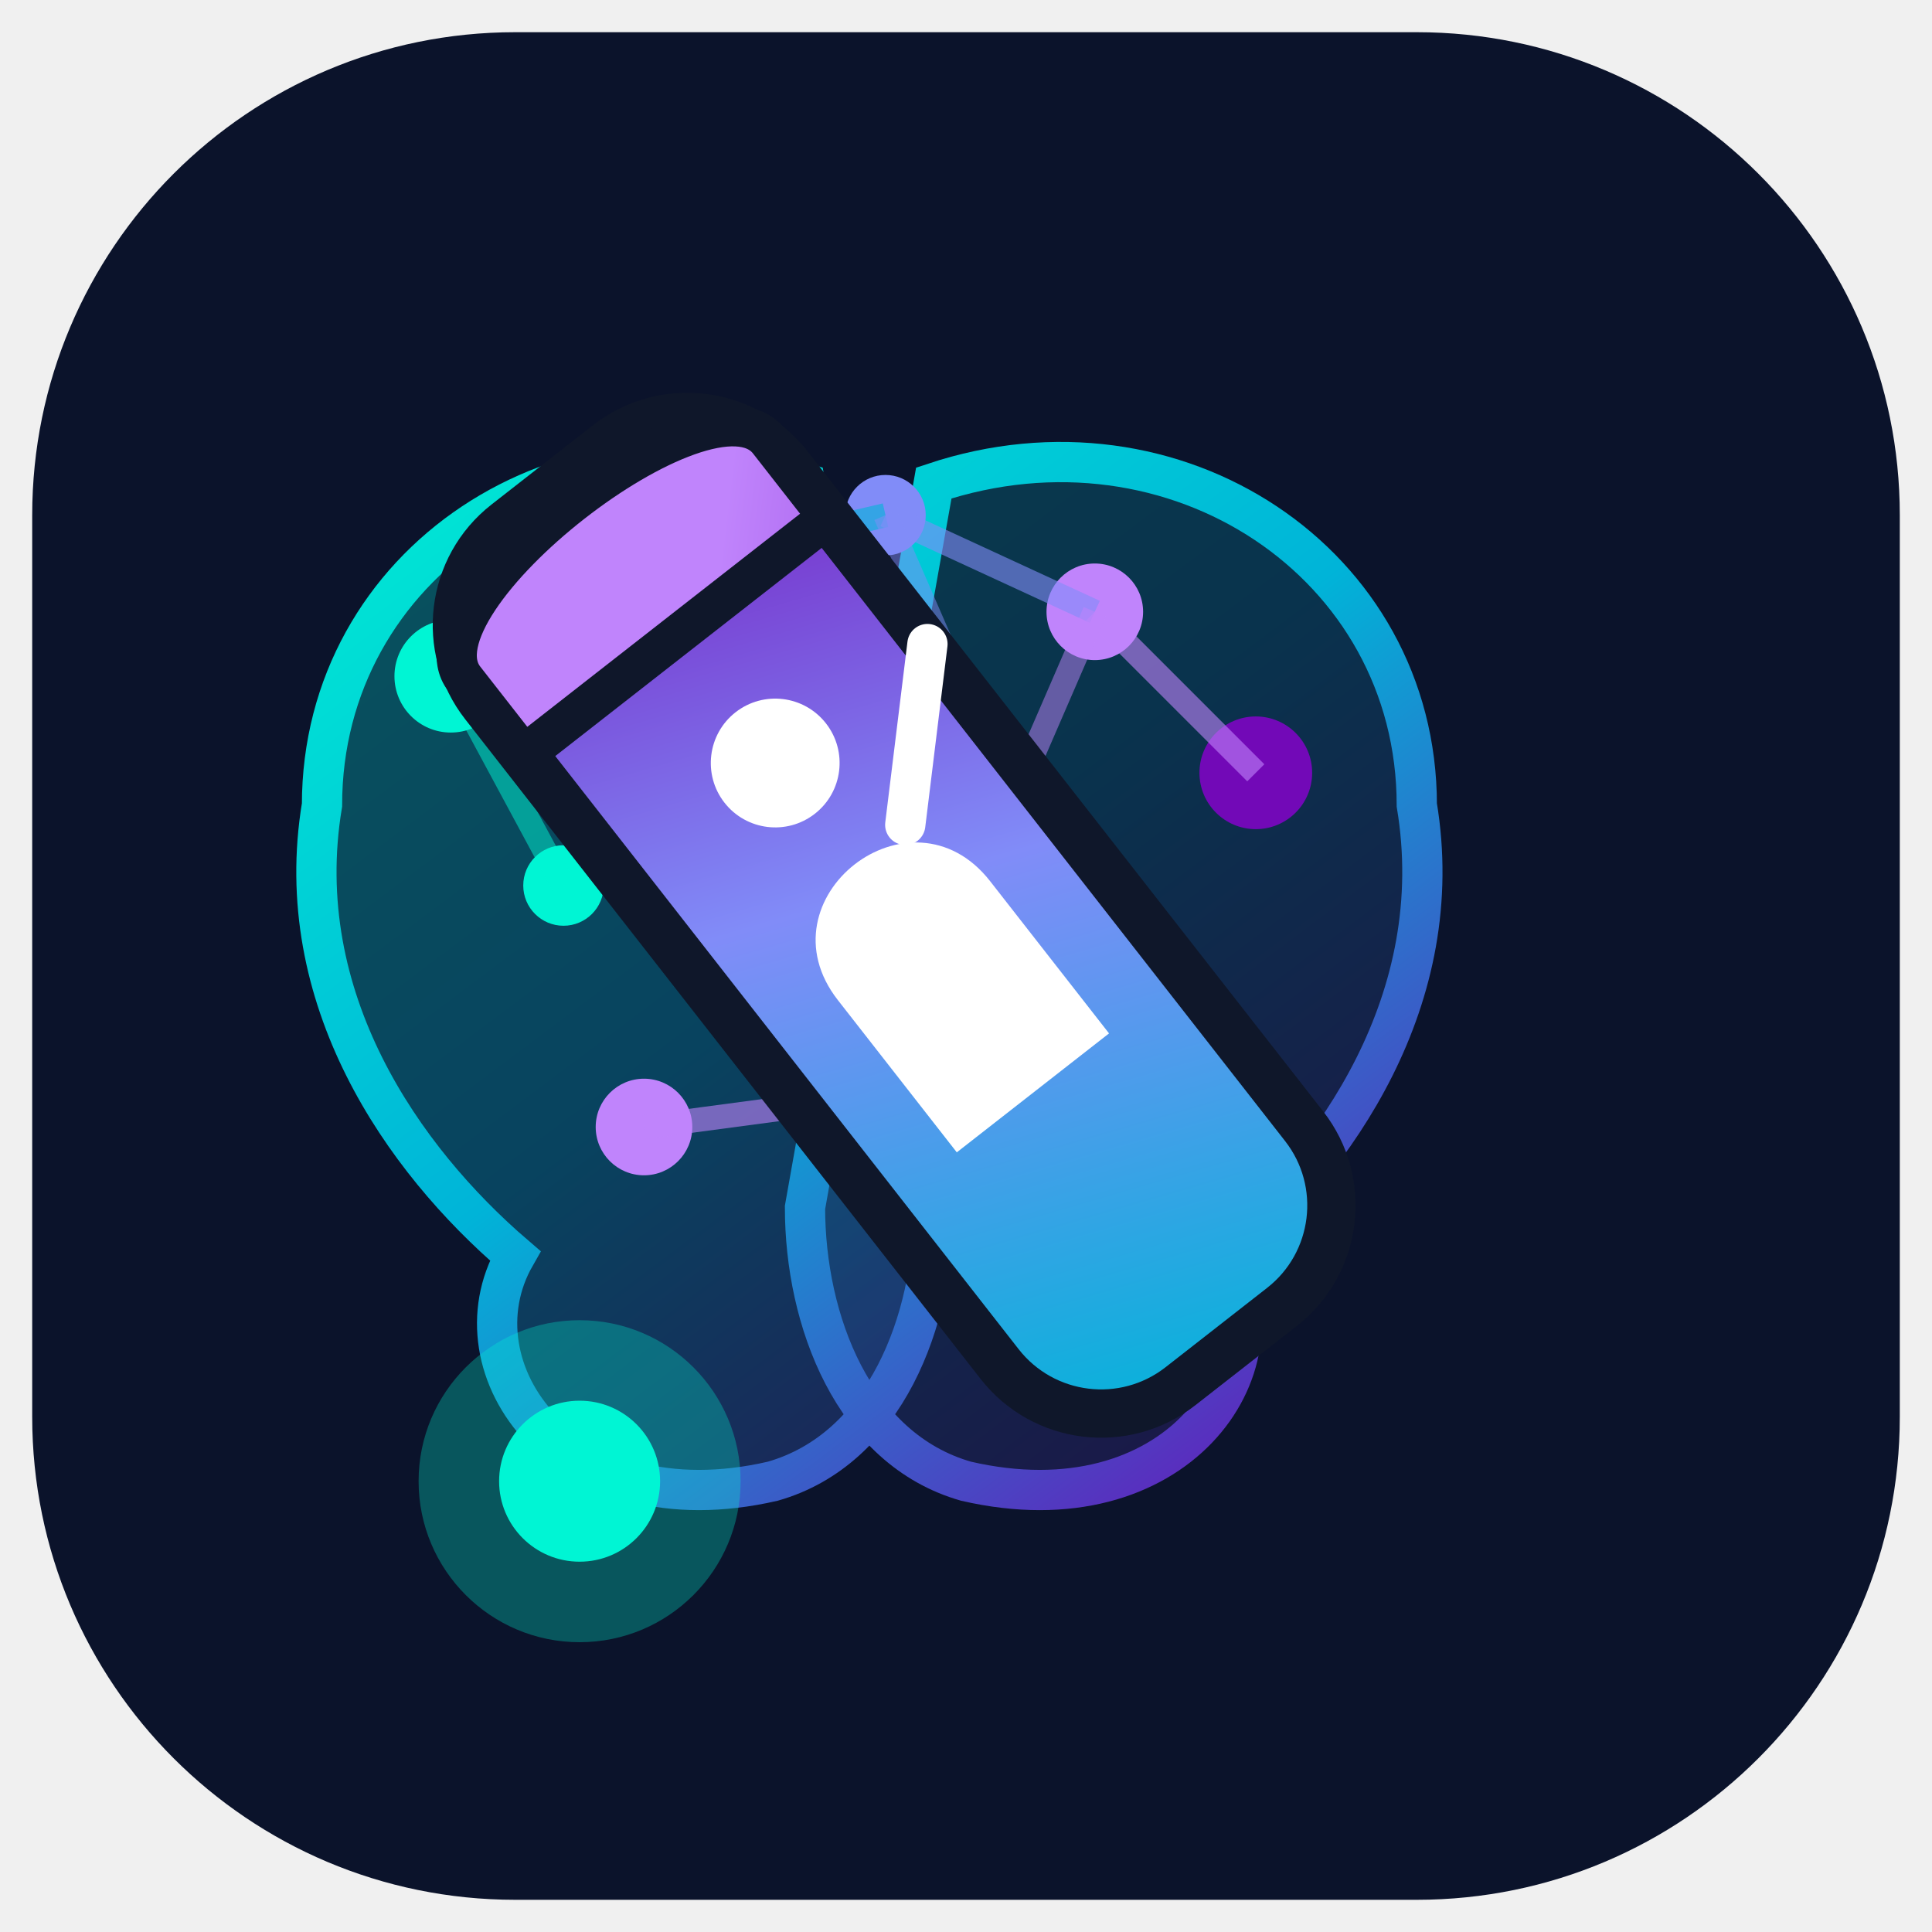
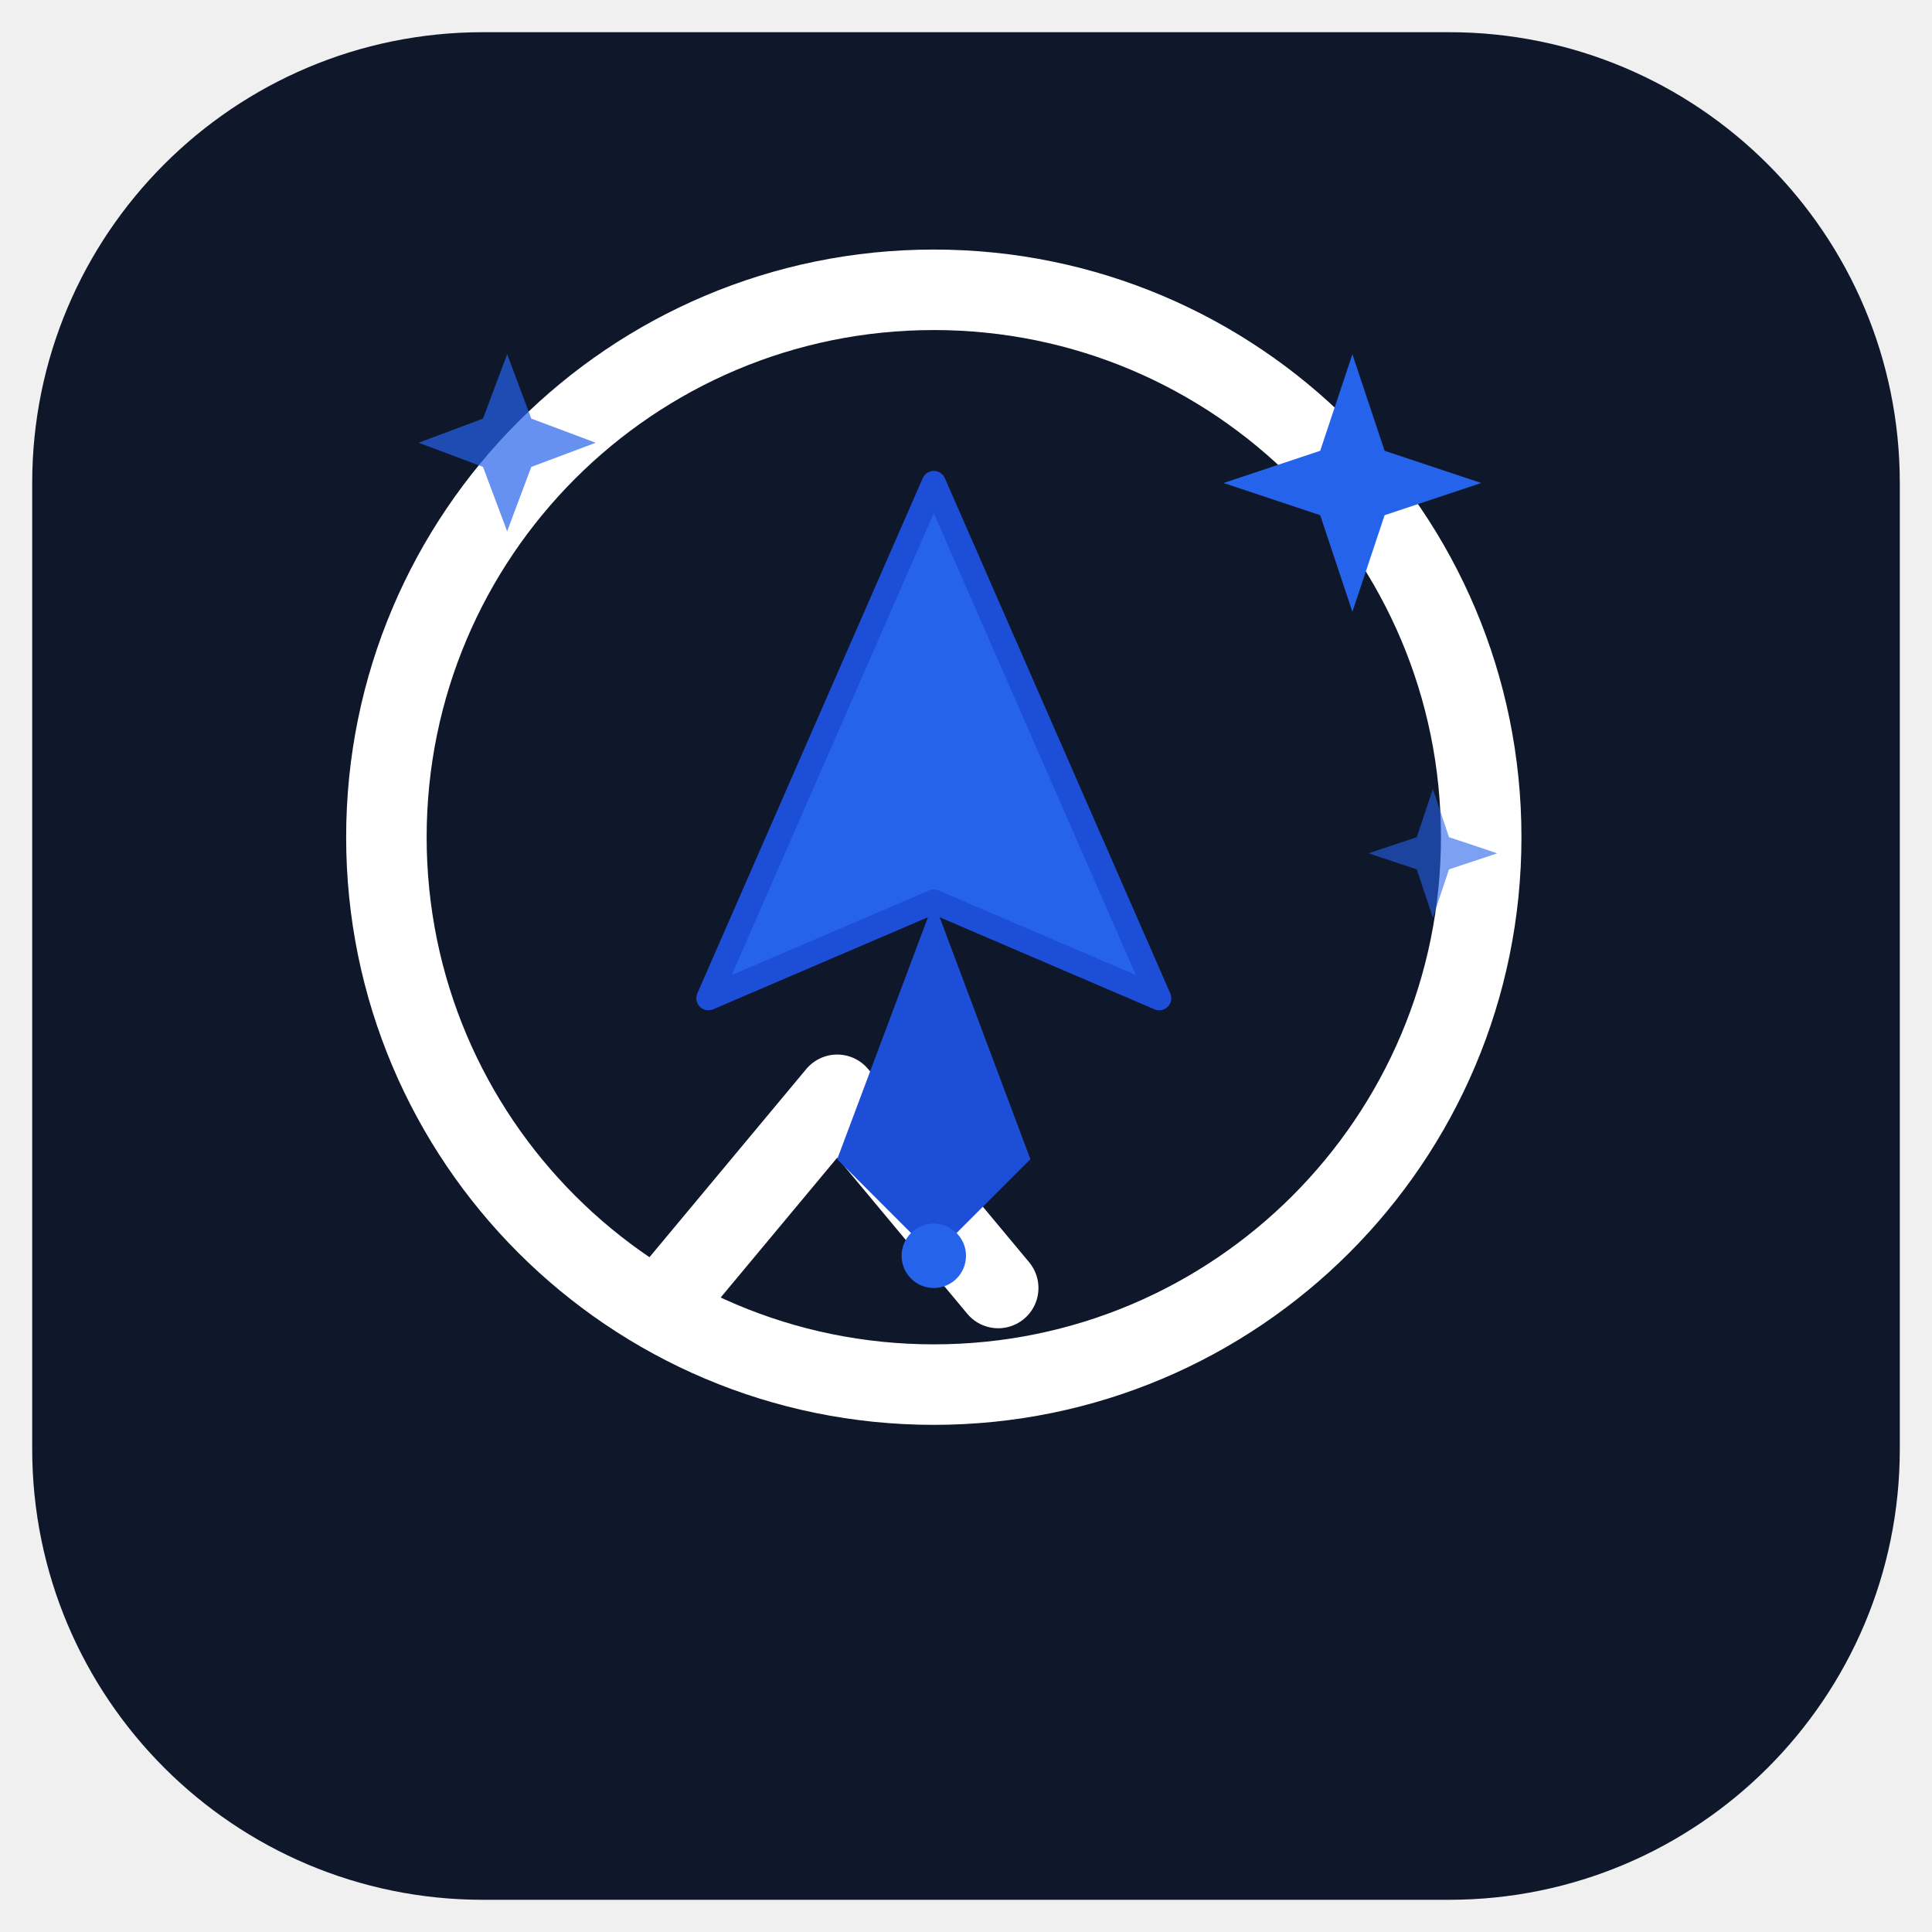
<svg xmlns="http://www.w3.org/2000/svg" viewBox="0 0 120 120" fill="none">
-   <defs>
-     <linearGradient id="favBrain" x1="20" y1="20" x2="80" y2="100" gradientUnits="userSpaceOnUse">
-       <stop offset="0%" stop-color="#00f5d4" />
-       <stop offset="50%" stop-color="#00b4d8" />
-       <stop offset="100%" stop-color="#7209b7" />
-     </linearGradient>
-     <linearGradient id="favPencil" x1="46" y1="90" x2="74" y2="20" gradientUnits="userSpaceOnUse">
-       <stop offset="0%" stop-color="#00b4d8" />
-       <stop offset="50%" stop-color="#818CF8" />
-       <stop offset="100%" stop-color="#7209b7" />
-     </linearGradient>
-     <linearGradient id="favEraser" x1="80" y1="15" x2="100" y2="35" gradientUnits="userSpaceOnUse">
-       <stop offset="0%" stop-color="#C084FC" />
-       <stop offset="100%" stop-color="#7E22CE" />
-     </linearGradient>
-   </defs>
-   <rect x="2" y="2" width="116" height="116" rx="30" fill="#0B132B" />
-   <path d="M 50 30 C 35 25 20 35 20 50 C 18 62 25 72 32 78 C 28 85 35 95 48 92 C 55 90 58 82 58 75 Z" fill="url(#favBrain)" fill-opacity="0.3" stroke="url(#favBrain)" stroke-width="2.5" />
-   <path d="M 58 30 C 73 25 88 35 88 50 C 90 62 83 72 76 78 C 80 85 73 95 60 92 C 53 90 50 82 50 75 Z" fill="url(#favBrain)" fill-opacity="0.2" stroke="url(#favBrain)" stroke-width="2.5" />
-   <circle cx="28" cy="42" r="3.5" fill="#00f5d4" />
-   <circle cx="42" cy="35" r="3" fill="#00b4d8" />
-   <circle cx="55" cy="32" r="2.5" fill="#818CF8" />
-   <circle cx="68" cy="38" r="3" fill="#C084FC" />
-   <circle cx="78" cy="48" r="3.5" fill="#7209b7" />
-   <circle cx="35" cy="55" r="2.5" fill="#00f5d4" />
-   <circle cx="50" cy="50" r="3" fill="#00b4d8" />
-   <circle cx="65" cy="55" r="2.5" fill="#818CF8" />
-   <circle cx="40" cy="70" r="3" fill="#C084FC" />
-   <circle cx="55" cy="68" r="2.5" fill="#7209b7" />
-   <line x1="28" y1="42" x2="42" y2="35" stroke="#00f5d4" stroke-width="1.5" opacity="0.6" />
-   <line x1="42" y1="35" x2="55" y2="32" stroke="#00b4d8" stroke-width="1.5" opacity="0.6" />
-   <line x1="55" y1="32" x2="68" y2="38" stroke="#818CF8" stroke-width="1.5" opacity="0.6" />
-   <line x1="68" y1="38" x2="78" y2="48" stroke="#C084FC" stroke-width="1.5" opacity="0.6" />
-   <line x1="35" y1="55" x2="50" y2="50" stroke="#00f5d4" stroke-width="1.5" opacity="0.6" />
-   <line x1="50" y1="50" x2="65" y2="55" stroke="#00b4d8" stroke-width="1.5" opacity="0.6" />
-   <line x1="40" y1="70" x2="55" y2="68" stroke="#C084FC" stroke-width="1.5" opacity="0.6" />
-   <line x1="28" y1="42" x2="35" y2="55" stroke="#00f5d4" stroke-width="1.5" opacity="0.5" />
-   <line x1="42" y1="35" x2="50" y2="50" stroke="#00b4d8" stroke-width="1.5" opacity="0.5" />
-   <line x1="55" y1="32" x2="65" y2="55" stroke="#818CF8" stroke-width="1.5" opacity="0.5" />
-   <line x1="68" y1="38" x2="55" y2="68" stroke="#C084FC" stroke-width="1.5" opacity="0.5" />
-   <g transform="rotate(-38 58 60)">
-     <rect x="46" y="22" width="24" height="68" rx="8" fill="url(#favPencil)" stroke="#0F172A" stroke-width="3" />
-     <path d="M 46 28 C 46 22 70 22 70 28 L 70 34 L 46 34 Z" fill="url(#favEraser)" stroke="#0F172A" stroke-width="2.5" />
-     <circle cx="58" cy="44" r="4" fill="#FFFFFF" />
-     <path d="M 52 58 C 52 50 64 50 64 58 L 64 70 L 52 70 Z" fill="#FFFFFF" />
-     <line x1="62" y1="52" x2="70" y2="44" stroke="#FFFFFF" stroke-width="2.5" stroke-linecap="round" />
-   </g>
-   <circle cx="36" cy="92" r="5" fill="#00f5d4" />
-   <circle cx="36" cy="92" r="10" fill="#00f5d4" opacity="0.3" />
+   <rect x="2" y="2" width="116" height="116" rx="28" fill="#0F172A" />
+   <circle cx="58" cy="52" r="34" stroke="#FFFFFF" stroke-width="5" fill="none" />
+   <path d="M 42 80 L 52 68 L 62 80" stroke="#FFFFFF" stroke-width="5" fill="none" stroke-linecap="round" stroke-linejoin="round" />
+   <path d="M 58 30 L 72 62 L 58 56 L 44 62 Z" fill="#2563EB" stroke="#1D4ED8" stroke-width="1.5" stroke-linejoin="round" />
+   <path d="M 58 56 L 52 72 L 58 78 L 64 72 Z" fill="#1D4ED8" />
+   <circle cx="58" cy="78" r="2" fill="#2563EB" />
+   <path d="M 82 28 L 84 22 L 86 28 L 92 30 L 86 32 L 84 38 L 82 32 L 76 30 Z" fill="#2563EB" />
+   <path d="M 30 26 L 31.5 22 L 33 26 L 37 27.5 L 33 29 L 31.5 33 L 30 29 L 26 27.5 Z" fill="#2563EB" opacity="0.7" />
+   <path d="M 88 52 L 89 49 L 90 52 L 93 53 L 90 54 L 89 57 L 88 54 L 85 53 Z" fill="#2563EB" opacity="0.6" />
</svg>
